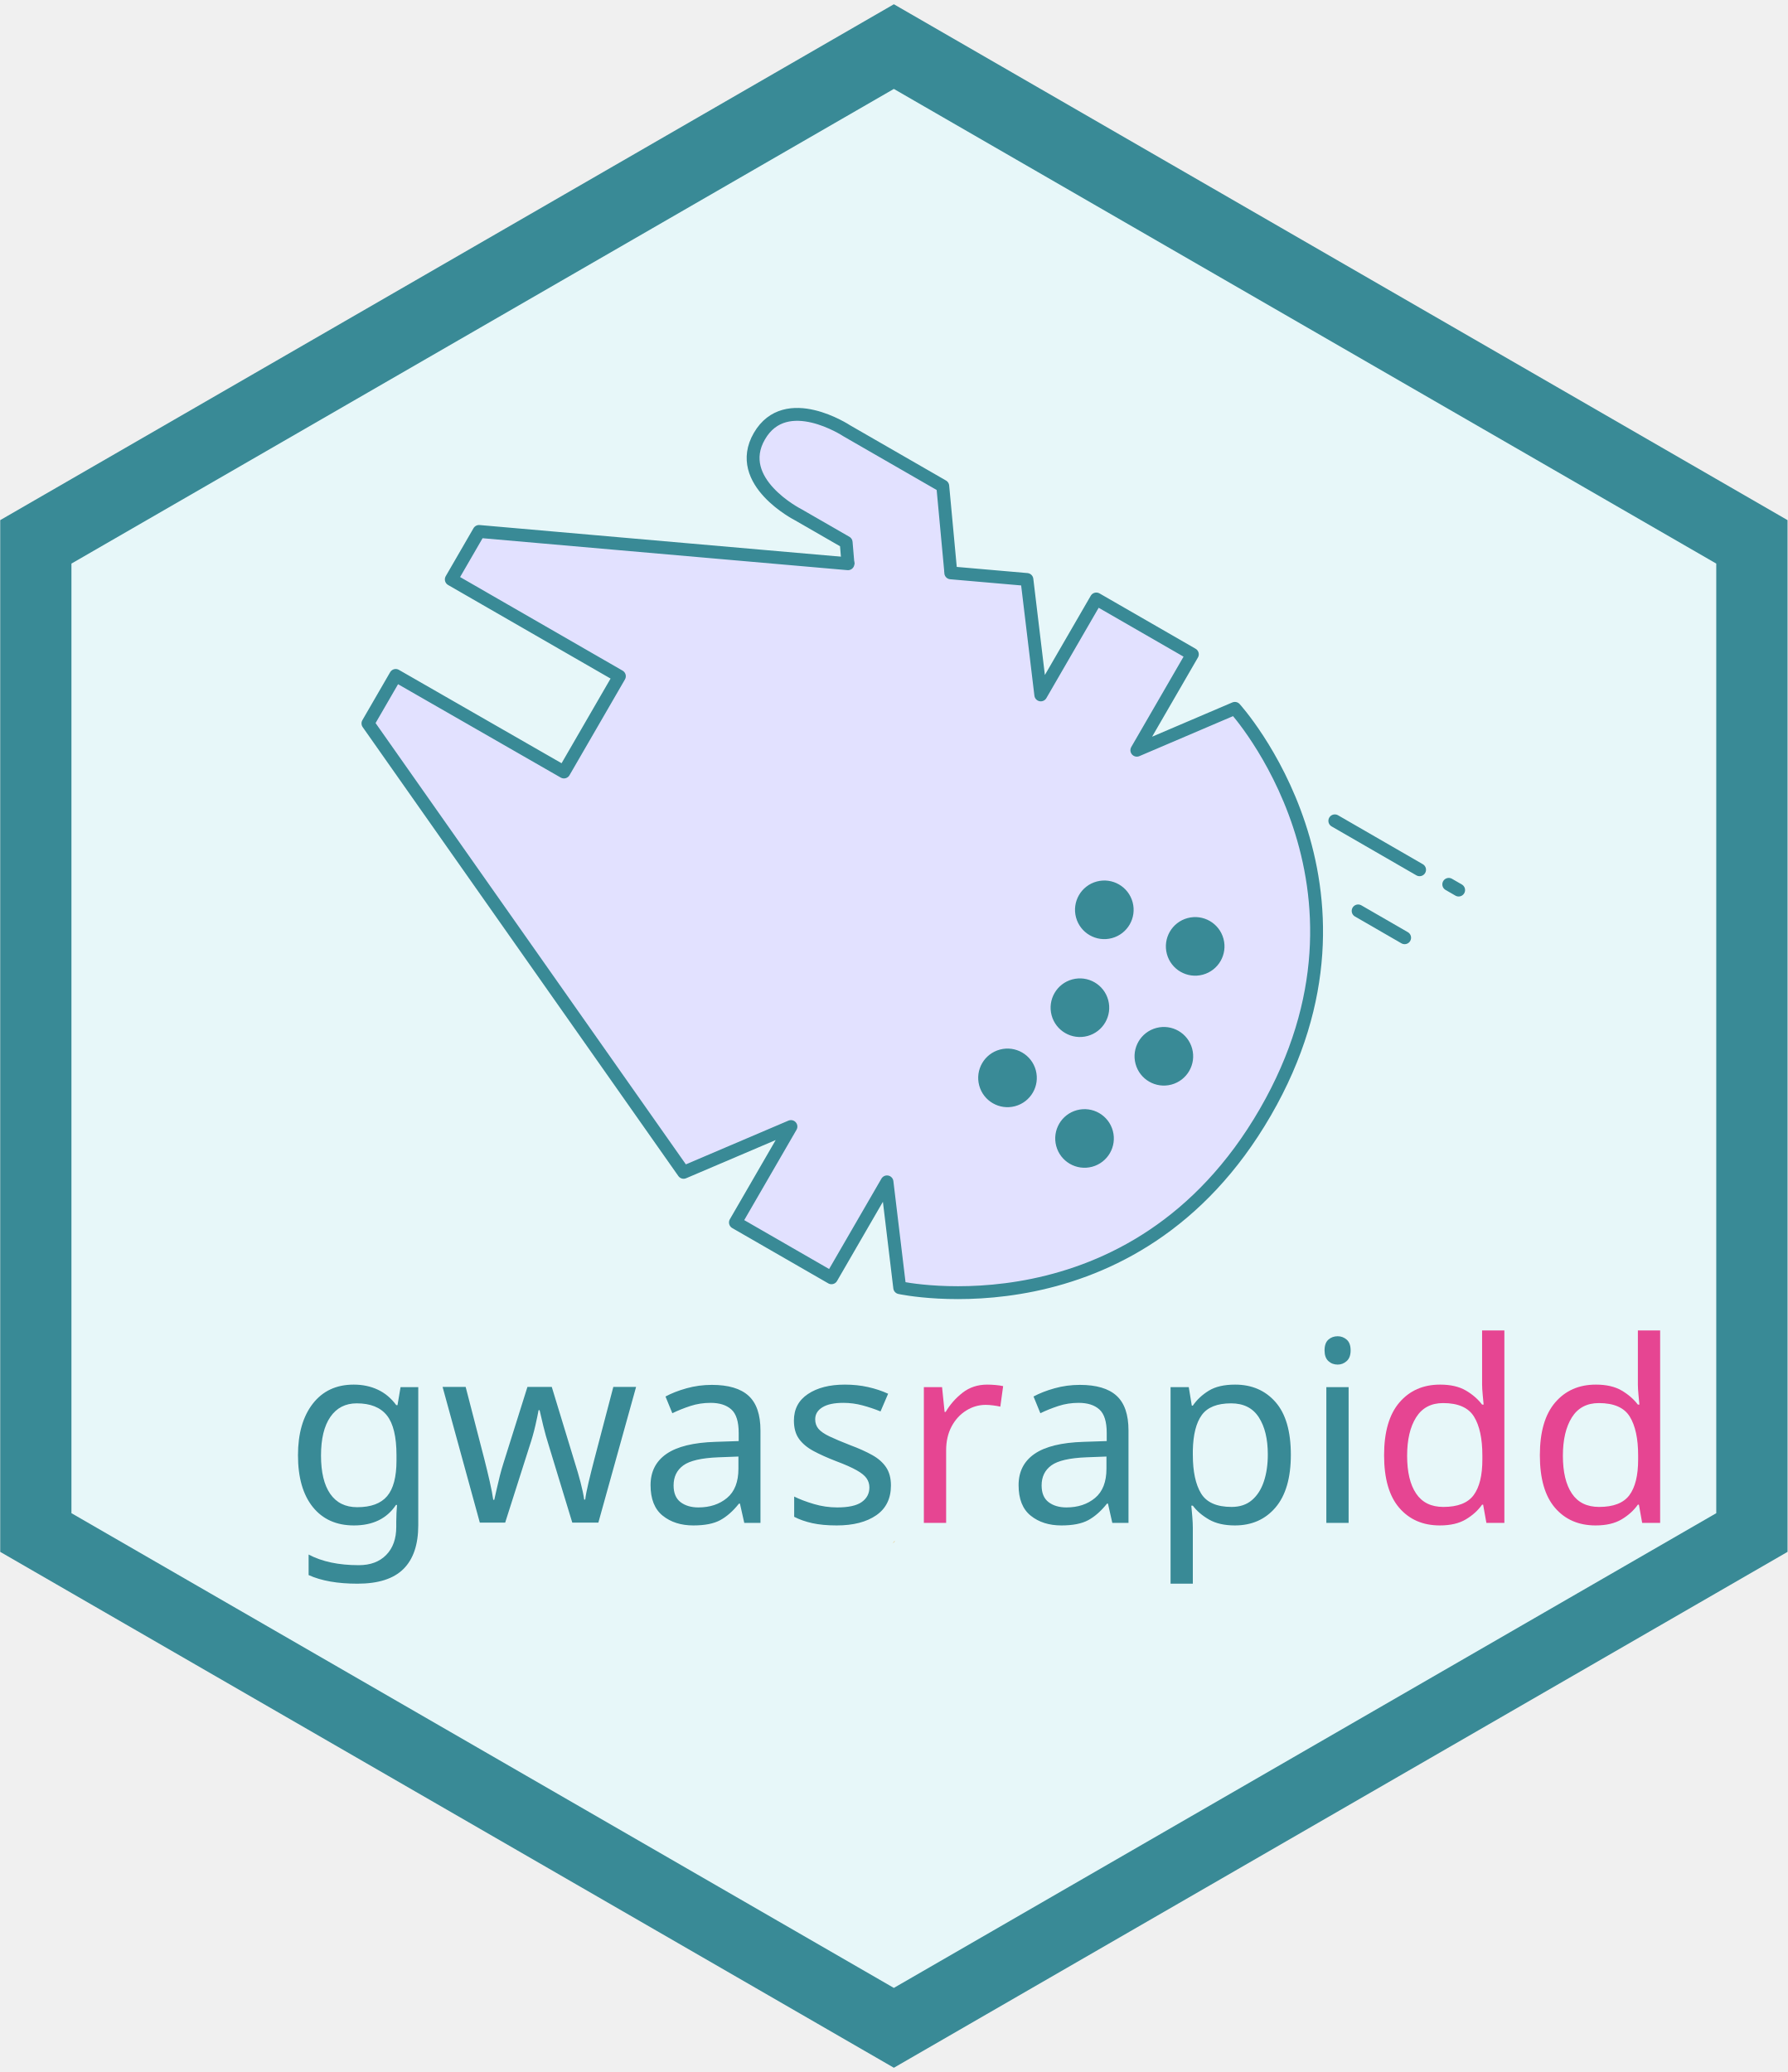
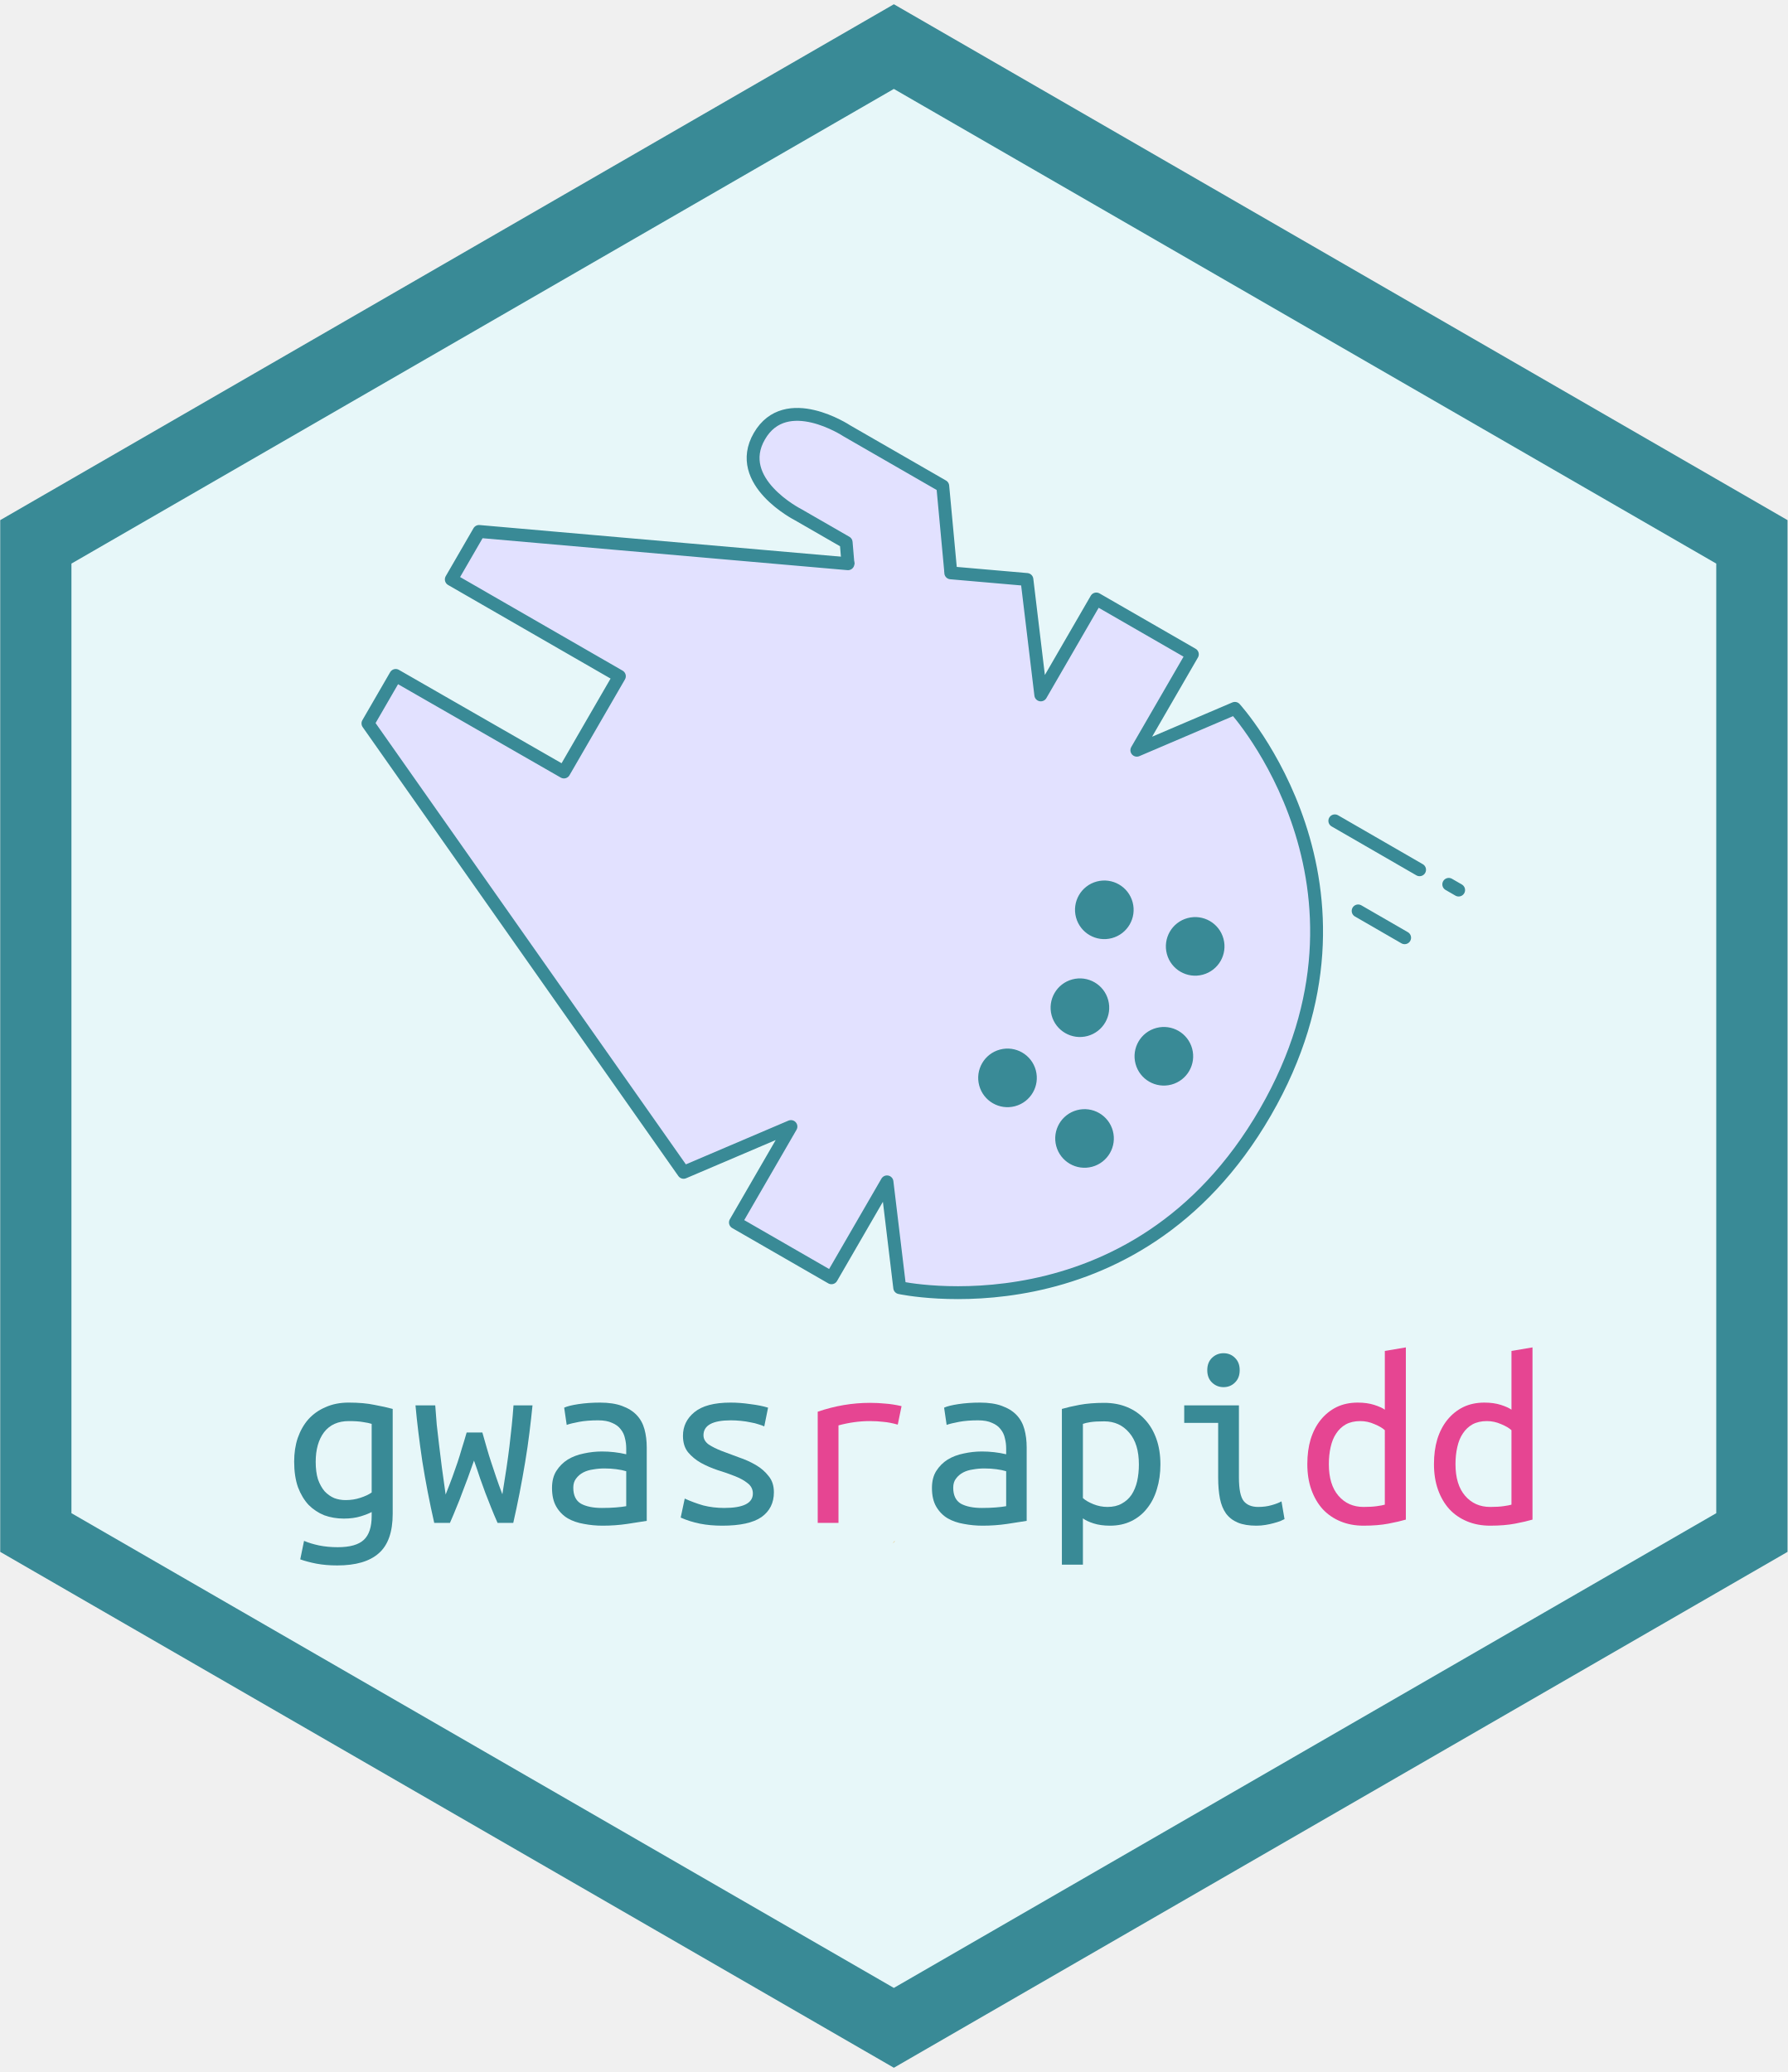
<svg xmlns="http://www.w3.org/2000/svg" viewBox="0 0 735 852" version="1.1" id="svg2071">
  <defs id="defs1778">
    <style id="style1754">.cls-1{fill:#ba6f38;}.cls-2{fill:none;}.cls-3{isolation:isolate;}.cls-4{clip-path:url(#clip-path);}.cls-5{fill:#54346f;}.cls-19,.cls-6{opacity:0.25;}.cls-6{fill:url(#linear-gradient);}.cls-7{opacity:0.9;}.cls-8{opacity:0.1;}.cls-19,.cls-8{mix-blend-mode:multiply;}.cls-11,.cls-12,.cls-25,.cls-26,.cls-27,.cls-28,.cls-29,.cls-9{fill:#fff;}.cls-10{fill:#e6b35a;}.cls-11{font-size:160px;letter-spacing:-0.03em;}.cls-11,.cls-12{font-family:MyriadPro-Regular, Myriad Pro;}.cls-12{font-size:25px;}.cls-13{letter-spacing:0.01em;}.cls-14{letter-spacing:-0.04em;}.cls-15{letter-spacing:-0.02em;}.cls-16{letter-spacing:-0.01em;}.cls-17{letter-spacing:0em;}.cls-18{opacity:0.94;}.cls-20{clip-path:url(#clip-path-2);}.cls-21{clip-path:url(#clip-path-3);}.cls-22{clip-path:url(#clip-path-4);}.cls-23{opacity:0.95;}.cls-24{clip-path:url(#clip-path-5);}.cls-25,.cls-30{opacity:0.5;}.cls-26{opacity:0.6;}.cls-27{opacity:0.8;}.cls-28{opacity:0.3;}.cls-29{opacity:0.4;}.cls-30{fill:#d7d7d7;}.cls-31{fill:#42285b;}</style>
    <clipPath id="clip-path">
      <polygon class="cls-1" points="369.51 7.4 728.21 214.47 728.21 636.62 369.51 845.03 2.79 636.62 2.79 214.47 369.51 7.4" id="polygon1756" />
    </clipPath>
    <linearGradient id="linear-gradient" x1="367.33" y1="-121.12" x2="368.63" y2="342.4" gradientUnits="userSpaceOnUse">
      <stop offset="0" stop-color="#fff" stop-opacity="0.83" id="stop1759" />
      <stop offset="0.56" stop-color="#fff" stop-opacity="0.37" id="stop1761" />
      <stop offset="1" stop-color="#fff" stop-opacity="0" id="stop1763" />
    </linearGradient>
    <clipPath id="clip-path-2">
      <path class="cls-2" d="M-6506.34,2588.09l-338.12,195.22-338.12-195.22V2197.66l338.12-195.21h0l338.12,195.21Z" id="path1766" />
    </clipPath>
    <clipPath id="clip-path-3">
      <polygon class="cls-2" points="-7000.53 2371.87 -6692.87 2371.87 -113.95 6553.14 -13579.45 6553.14 -7000.53 2371.87" id="polygon1769" />
    </clipPath>
    <clipPath id="clip-path-4">
      <path class="cls-2" d="M-6507.84,2586.59-6846,2781.81l-338.12-195.22V2196.16L-6846,2001h0l338.12,195.21Z" id="path1772" />
    </clipPath>
    <clipPath id="clip-path-5">
      <polygon class="cls-2" points="-7002.03 2370.37 -6694.37 2370.37 -115.45 6551.64 -13580.95 6551.64 -7002.03 2370.37" id="polygon1775" />
    </clipPath>
    <style id="style4722">.cls-1{fill:none;stroke:#000;stroke-linecap:round;stroke-linejoin:round;stroke-width:2px;}</style>
  </defs>
-   <g id="g3904" transform="translate(1033.125,-1494.75)">
-     <polygon style="isolation:isolate;fill:#e7f7f9;fill-opacity:1;stroke:#000000;stroke-width:2px;stroke-linecap:round;stroke-linejoin:round" id="polygon1782-2-4-9" points="369.51,7.4 728.21,214.47 728.21,636.62 369.51,845.03 2.79,636.62 2.79,214.47 " class="cls-1" transform="translate(-1033.125,1495.495)" />
-     <path style="isolation:isolate;fill:#e6b35a" id="path1798-0-8-6" d="m -666.125,2129.395 c 0.29,-0.29 0.61,-0.59 0.94,-0.89 h -0.26 c -0.19,0.3 -0.42,0.6 -0.68,0.89 z" class="cls-10" />
-     <path style="isolation:isolate;fill:#398a96;fill-opacity:1" id="path2066-9-9-0" d="m -327.515,1691.705 -277.8,-160.39 -60.31,-34.82 -60.31,34.82 -277.82,160.4 -29.28,16.91 v 424.25 l 29.28,16.91 281.28,162.39 56.85,32.83 56.85,-32.83 281.26,-162.38 29.3,-16.92 v -424.25 z m 0,425.26 -338.12,195.21 -338.12,-195.21 v -390.47 l 338.12,-195.18 v 0 l 338.12,195.18 z" class="cls-31" />
-     <g transform="translate(-7.229069,-8)" id="g3863">
-       <text xml:space="preserve" style="font-style:normal;font-variant:normal;font-weight:normal;font-stretch:normal;font-size:104.136px;line-height:125%;font-family:'Ubuntu Mono';-inkscape-font-specification:'Ubuntu Mono, Normal';font-variant-ligatures:normal;font-variant-caps:normal;font-variant-numeric:normal;font-feature-settings:normal;text-align:start;letter-spacing:0px;word-spacing:0px;writing-mode:lr-tb;text-anchor:start;fill:#398a96;fill-opacity:1;stroke:none;stroke-width:1px;stroke-linecap:butt;stroke-linejoin:miter;stroke-opacity:1" x="-909.121" y="2128.959" id="text903-6-6-6">
-         <tspan id="tspan901-5-06-2" x="-909.121" y="2128.959" style="font-size:104.136px;fill:#398a96;fill-opacity:1;stroke-width:1px">gwas<tspan style="fill:#e64592;fill-opacity:1" id="tspan5131-4-1-6">r</tspan>api<tspan style="fill:#e64592;fill-opacity:1" id="tspan5133-4-6-1">dd</tspan>
-         </tspan>
-       </text>
-       <g id="g3845">
-         <path id="path5532-8-9-1-8-3-2" d="m -634.531,1743.065 -3.765,-40.441 -39.49,-22.745 c 0,0 -25.009,-16.536 -35.886,2.2 -10.877,18.736 15.913,32.312 15.913,32.312 l 19.745,11.372 1.106,13.062 z" style="opacity:1;vector-effect:none;fill:#e2e1ff;fill-opacity:1;stroke:#398a96;stroke-width:5.291;stroke-linecap:round;stroke-linejoin:round;stroke-miterlimit:10;stroke-dasharray:none;stroke-dashoffset:0;stroke-opacity:1;paint-order:normal" />
-         <path id="path5530-0-1-9-2-5-8" d="m -677.264,1734.56 -95.365,-8.342 -56.31,-4.938 -11.412,19.719 69.101,39.806 -22.795,39.388 -69.164,-39.703 -11.413,19.721 129.778,184.596 44.131,-18.823 -22.824,39.443 39.485,22.743 22.828,-39.44 5.229,43.506 c 0,0 96.409,21.124 150.304,-72.106 53.895,-93.231 -12.509,-166.107 -12.509,-166.107 l -40.304,17.215 22.824,-39.443 -39.485,-22.743 -22.828,39.44 -5.704,-47.461 -31.311,-2.727" style="opacity:1;vector-effect:none;fill:#e2e1ff;fill-opacity:1;stroke:#398a96;stroke-width:5.291;stroke-linecap:round;stroke-linejoin:round;stroke-miterlimit:10;stroke-dasharray:none;stroke-dashoffset:0;stroke-opacity:1;paint-order:normal" />
-         <circle transform="rotate(-15)" r="11.049" cy="1721.35" cx="-1094.489" id="path4927-2-8-5-2-8-2-7" style="opacity:1;vector-effect:none;fill:#398a96;fill-opacity:1;stroke:#398a96;stroke-width:2;stroke-linecap:round;stroke-linejoin:round;stroke-miterlimit:10;stroke-dasharray:none;stroke-dashoffset:0;stroke-opacity:1;paint-order:normal" />
-         <circle transform="rotate(-15)" r="11.049" cy="1701.181" cx="-1058.266" id="path4927-4-7-1-5-6-4-9-3" style="opacity:1;vector-effect:none;fill:#398a96;fill-opacity:1;stroke:#398a96;stroke-width:2;stroke-linecap:round;stroke-linejoin:round;stroke-miterlimit:10;stroke-dasharray:none;stroke-dashoffset:0;stroke-opacity:1;paint-order:normal" />
-         <circle transform="rotate(-15)" r="11.049" cy="1753.607" cx="-1070.346" id="path4927-5-3-7-8-7-8-1-6" style="opacity:1;vector-effect:none;fill:#398a96;fill-opacity:1;stroke:#398a96;stroke-width:2;stroke-linecap:round;stroke-linejoin:round;stroke-miterlimit:10;stroke-dasharray:none;stroke-dashoffset:0;stroke-opacity:1;paint-order:normal" />
-         <circle transform="rotate(-15)" r="11.049" cy="1729.406" cx="-1030.1" id="path4927-6-7-4-1-8-4-2-1" style="opacity:1;vector-effect:none;fill:#398a96;fill-opacity:1;stroke:#398a96;stroke-width:2;stroke-linecap:round;stroke-linejoin:round;stroke-miterlimit:10;stroke-dasharray:none;stroke-dashoffset:0;stroke-opacity:1;paint-order:normal" />
-         <circle transform="rotate(-15)" r="11.049" cy="1689.093" cx="-1005.964" id="path4927-0-1-7-7-6-5-7-2" style="opacity:1;vector-effect:none;fill:#398a96;fill-opacity:1;stroke:#398a96;stroke-width:2;stroke-linecap:round;stroke-linejoin:round;stroke-miterlimit:10;stroke-dasharray:none;stroke-dashoffset:0;stroke-opacity:1;paint-order:normal" />
-         <circle transform="rotate(-15)" r="11.049" cy="1664.9" cx="-1038.155" id="path4927-47-21-5-6-2-4-0-9" style="opacity:1;vector-effect:none;fill:#398a96;fill-opacity:1;stroke:#398a96;stroke-width:2;stroke-linecap:round;stroke-linejoin:round;stroke-miterlimit:10;stroke-dasharray:none;stroke-dashoffset:0;stroke-opacity:1;paint-order:normal" />
-         <path id="path3742-8" d="m -477.105,1840.276 34.844,20.117" style="opacity:1;vector-effect:none;fill:#e64592;fill-opacity:1;stroke:#398a96;stroke-width:5.291;stroke-linecap:round;stroke-linejoin:round;stroke-miterlimit:10;stroke-dasharray:none;stroke-dashoffset:0;stroke-opacity:1;paint-order:normal" />
-         <path id="path3742-4-4-0" d="m -467.519,1877.312 19.113,11.035" style="opacity:1;vector-effect:none;fill:#e64592;fill-opacity:1;stroke:#398a96;stroke-width:5.291;stroke-linecap:round;stroke-linejoin:round;stroke-miterlimit:10;stroke-dasharray:none;stroke-dashoffset:0;stroke-opacity:1;paint-order:normal" />
-         <path id="path3742-7-5-3" d="m -430.261,1866.393 4.059,2.344" style="opacity:1;vector-effect:none;fill:#e64592;fill-opacity:1;stroke:#398a96;stroke-width:5.291;stroke-linecap:round;stroke-linejoin:round;stroke-miterlimit:10;stroke-dasharray:none;stroke-dashoffset:0;stroke-opacity:1;paint-order:normal" />
-       </g>
-     </g>
-   </g>
+   <polygon style="isolation:isolate;fill:#e7f7f9;fill-opacity:1;stroke:#000000;stroke-width:2px;stroke-linecap:round;stroke-linejoin:round" id="polygon1782-2-4-9" points="728.21,636.62 369.51,845.03 2.79,636.62 2.79,214.47 369.51,7.4 728.21,214.47 " class="cls-1" transform="translate(0,0.745)" />
+   <path style="isolation:isolate;fill:#e6b35a" id="path1798-0-8-6" d="m 367,634.645 c 0.29,-0.29 0.61,-0.59 0.94,-0.89 h -0.26 c -0.19,0.3 -0.42,0.6 -0.68,0.89 z" class="cls-10" />
+   <path style="isolation:isolate;fill:#398a96;fill-opacity:1" id="path2066-9-9-0" d="M 705.61,196.955 427.81,36.565 367.5,1.745 307.19,36.565 29.37,196.965 0.09,213.875 v 424.25 l 29.28,16.91 281.28,162.39 56.85,32.83 56.85,-32.83 281.26,-162.38 29.3,-16.92 v -424.25 z m 0,425.26 L 367.49,817.425 29.37,622.215 V 231.745 L 367.49,36.565 v 0 l 338.12,195.18 z" class="cls-31" />
+   <path d="m 152.806,621.731 q -1.458,0.833 -4.478,1.77 -3.02,0.937 -6.977,0.937 -4.27,0 -8.018,-1.354 -3.645,-1.458 -6.456,-4.269 -2.708,-2.916 -4.374,-7.29 -1.562,-4.478 -1.562,-10.518 0,-5.311 1.458,-9.685 1.562,-4.478 4.374,-7.706 2.916,-3.228 7.081,-4.998 4.165,-1.875 9.476,-1.875 6.248,0 10.622,0.937 4.478,0.833 7.498,1.666 v 43.112 q 0,11.247 -5.727,16.245 -5.623,4.999 -17.078,4.999 -4.686,0 -8.539,-0.729 -3.749,-0.729 -6.665,-1.77 l 1.562,-7.602 q 2.708,1.145 6.144,1.874 3.541,0.729 7.706,0.729 7.498,0 10.726,-3.02 3.228,-3.02 3.228,-9.789 z m 0,-36.239 q -1.25,-0.417 -3.436,-0.729 -2.187,-0.416 -5.936,-0.416 -6.665,0 -10.205,4.582 -3.436,4.582 -3.436,12.184 0,4.165 0.937,7.185 1.041,2.916 2.708,4.894 1.77,1.875 3.957,2.812 2.187,0.833 4.686,0.833 3.228,0 6.04,-0.937 2.916,-0.937 4.686,-2.187 z" style="font-style:normal;font-variant:normal;font-weight:normal;font-stretch:normal;font-size:104.136px;line-height:125%;font-family:'Ubuntu Mono Ligaturized';-inkscape-font-specification:'Ubuntu Mono Ligaturized';font-variant-ligatures:normal;font-variant-caps:normal;font-variant-numeric:normal;font-feature-settings:normal;text-align:start;letter-spacing:0px;word-spacing:0px;writing-mode:lr-tb;text-anchor:start;fill:#398a96;fill-opacity:1;stroke:none;stroke-width:1px;stroke-linecap:butt;stroke-linejoin:miter;stroke-opacity:1" id="path876" />
+   <path d="m 204.562,626.209 q -1.562,-3.541 -2.708,-6.456 -1.145,-2.916 -2.291,-5.832 -1.041,-2.916 -2.187,-6.04 -1.041,-3.228 -2.499,-7.29 -1.458,4.061 -2.603,7.29 -1.145,3.124 -2.291,6.04 -1.041,2.916 -2.291,5.832 -1.145,2.916 -2.708,6.456 h -6.456 q -2.916,-12.809 -4.894,-25.305 -1.874,-12.601 -2.812,-23.014 h 8.123 q 0.312,4.061 0.625,8.018 0.417,3.853 0.937,8.123 0.521,4.27 1.145,9.268 0.729,4.998 1.562,11.247 1.666,-4.165 2.812,-7.29 1.145,-3.124 2.083,-5.936 0.937,-2.812 1.77,-5.728 0.937,-2.916 1.979,-6.561 h 6.456 q 1.041,3.645 1.874,6.561 0.833,2.916 1.77,5.728 0.937,2.812 1.979,5.936 1.041,3.124 2.603,7.185 0.937,-5.728 1.666,-10.622 0.729,-4.894 1.25,-9.164 0.521,-4.374 0.937,-8.435 0.417,-4.061 0.729,-8.331 h 7.81 q -0.521,5.207 -1.25,11.143 -0.729,5.936 -1.77,12.184 -1.041,6.248 -2.291,12.705 -1.25,6.352 -2.603,12.288 z" style="font-style:normal;font-variant:normal;font-weight:normal;font-stretch:normal;font-size:104.136px;line-height:125%;font-family:'Ubuntu Mono Ligaturized';-inkscape-font-specification:'Ubuntu Mono Ligaturized';font-variant-ligatures:normal;font-variant-caps:normal;font-variant-numeric:normal;font-feature-settings:normal;text-align:start;letter-spacing:0px;word-spacing:0px;writing-mode:lr-tb;text-anchor:start;fill:#398a96;fill-opacity:1;stroke:none;stroke-width:1px;stroke-linecap:butt;stroke-linejoin:miter;stroke-opacity:1" id="path878" />
+   <path d="m 247.465,620.065 q 3.228,0 5.727,-0.208 2.603,-0.208 4.27,-0.521 v -14.371 q -1.666,-0.521 -4.061,-0.833 -2.291,-0.312 -4.894,-0.312 -2.395,0 -4.686,0.416 -2.291,0.312 -4.061,1.25 -1.77,0.937 -2.916,2.499 -1.145,1.458 -1.145,3.749 0,4.686 3.124,6.561 3.228,1.77 8.643,1.77 z m -0.833,-43.321 q 5.415,0 9.06,1.354 3.749,1.354 6.04,3.749 2.291,2.395 3.228,5.832 0.937,3.437 0.937,7.498 v 30.199 q -3.02,0.521 -8.018,1.25 -4.894,0.729 -10.101,0.729 -3.957,0 -7.706,-0.729 -3.749,-0.625 -6.665,-2.291 -2.916,-1.77 -4.686,-4.79 -1.77,-3.02 -1.77,-7.706 0,-4.165 1.77,-6.977 1.874,-2.916 4.686,-4.686 2.916,-1.77 6.561,-2.499 3.749,-0.833 7.498,-0.833 5.103,0 9.997,1.145 v -2.395 q 0,-2.187 -0.521,-4.165 -0.417,-2.083 -1.77,-3.749 -1.25,-1.666 -3.541,-2.603 -2.187,-1.041 -5.727,-1.041 -4.478,0 -7.81,0.625 -3.332,0.625 -5.103,1.25 l -1.041,-7.081 q 1.77,-0.833 5.832,-1.458 4.165,-0.625 8.852,-0.625 z" style="font-style:normal;font-variant:normal;font-weight:normal;font-stretch:normal;font-size:104.136px;line-height:125%;font-family:'Ubuntu Mono Ligaturized';-inkscape-font-specification:'Ubuntu Mono Ligaturized';font-variant-ligatures:normal;font-variant-caps:normal;font-variant-numeric:normal;font-feature-settings:normal;text-align:start;letter-spacing:0px;word-spacing:0px;writing-mode:lr-tb;text-anchor:start;fill:#398a96;fill-opacity:1;stroke:none;stroke-width:1px;stroke-linecap:butt;stroke-linejoin:miter;stroke-opacity:1" id="path880" />
+   <path d="m 309.53,614.13 q 0,-2.603 -2.187,-4.27 -2.083,-1.666 -5.311,-2.916 -3.124,-1.25 -6.873,-2.395 -3.749,-1.25 -6.977,-3.02 -3.124,-1.77 -5.311,-4.374 -2.083,-2.603 -2.083,-6.769 0,-5.832 4.686,-9.685 4.79,-3.957 14.891,-3.957 3.957,0 8.123,0.625 4.27,0.521 7.29,1.458 l -1.562,7.706 q -0.833,-0.416 -2.291,-0.833 -1.458,-0.521 -3.332,-0.833 -1.874,-0.416 -4.061,-0.625 -2.083,-0.208 -4.061,-0.208 -11.247,0 -11.247,6.144 0,2.187 2.083,3.749 2.187,1.458 5.415,2.708 3.228,1.25 6.977,2.603 3.749,1.25 6.977,3.124 3.228,1.874 5.311,4.582 2.187,2.603 2.187,6.665 0,6.561 -5.103,10.205 -5.103,3.541 -16.141,3.541 -4.999,0 -9.164,-0.833 -4.165,-0.833 -7.914,-2.499 l 1.666,-7.81 q 3.645,1.666 7.602,2.812 4.061,1.041 8.643,1.041 11.767,0 11.767,-5.936 z" style="font-style:normal;font-variant:normal;font-weight:normal;font-stretch:normal;font-size:104.136px;line-height:125%;font-family:'Ubuntu Mono Ligaturized';-inkscape-font-specification:'Ubuntu Mono Ligaturized';font-variant-ligatures:normal;font-variant-caps:normal;font-variant-numeric:normal;font-feature-settings:normal;text-align:start;letter-spacing:0px;word-spacing:0px;writing-mode:lr-tb;text-anchor:start;fill:#398a96;fill-opacity:1;stroke:none;stroke-width:1px;stroke-linecap:butt;stroke-linejoin:miter;stroke-opacity:1" id="path882" />
+   <path d="m 336.189,626.209 v -45.716 q 10.622,-3.645 21.452,-3.645 3.332,0 6.352,0.312 3.02,0.208 6.665,1.041 l -1.562,7.602 q -3.332,-0.937 -5.936,-1.145 -2.499,-0.312 -5.519,-0.312 -6.352,0 -12.913,1.77 v 40.092 z" style="font-style:normal;font-variant:normal;font-weight:normal;font-stretch:normal;font-size:104.136px;line-height:125%;font-family:'Ubuntu Mono Ligaturized';-inkscape-font-specification:'Ubuntu Mono Ligaturized';font-variant-ligatures:normal;font-variant-caps:normal;font-variant-numeric:normal;font-feature-settings:normal;text-align:start;letter-spacing:0px;word-spacing:0px;writing-mode:lr-tb;text-anchor:start;fill:#e64592;fill-opacity:1;stroke:none;stroke-width:1px;stroke-linecap:butt;stroke-linejoin:miter;stroke-opacity:1" id="path884" />
+   <path d="m 403.669,620.065 q 3.228,0 5.727,-0.208 2.603,-0.208 4.27,-0.521 v -14.371 q -1.666,-0.521 -4.061,-0.833 -2.291,-0.312 -4.894,-0.312 -2.395,0 -4.686,0.416 -2.291,0.312 -4.061,1.25 -1.77,0.937 -2.916,2.499 -1.145,1.458 -1.145,3.749 0,4.686 3.124,6.561 3.228,1.77 8.643,1.77 z m -0.833,-43.321 q 5.415,0 9.06,1.354 3.749,1.354 6.04,3.749 2.291,2.395 3.228,5.832 0.937,3.437 0.937,7.498 v 30.199 q -3.02,0.521 -8.018,1.25 -4.894,0.729 -10.101,0.729 -3.957,0 -7.706,-0.729 -3.749,-0.625 -6.665,-2.291 -2.916,-1.77 -4.686,-4.79 -1.77,-3.02 -1.77,-7.706 0,-4.165 1.77,-6.977 1.874,-2.916 4.686,-4.686 2.916,-1.77 6.561,-2.499 3.749,-0.833 7.498,-0.833 5.103,0 9.997,1.145 v -2.395 q 0,-2.187 -0.521,-4.165 -0.417,-2.083 -1.77,-3.749 -1.25,-1.666 -3.541,-2.603 -2.187,-1.041 -5.727,-1.041 -4.478,0 -7.81,0.625 -3.332,0.625 -5.103,1.25 l -1.041,-7.081 q 1.77,-0.833 5.832,-1.458 4.165,-0.625 8.852,-0.625 z" style="font-style:normal;font-variant:normal;font-weight:normal;font-stretch:normal;font-size:104.136px;line-height:125%;font-family:'Ubuntu Mono Ligaturized';-inkscape-font-specification:'Ubuntu Mono Ligaturized';font-variant-ligatures:normal;font-variant-caps:normal;font-variant-numeric:normal;font-feature-settings:normal;text-align:start;letter-spacing:0px;word-spacing:0px;writing-mode:lr-tb;text-anchor:start;fill:#398a96;fill-opacity:1;stroke:none;stroke-width:1px;stroke-linecap:butt;stroke-linejoin:miter;stroke-opacity:1" id="path886" />
+   <path d="m 468.233,602.154 q 0,-8.435 -3.957,-13.017 -3.957,-4.686 -10.309,-4.686 -3.541,0 -5.623,0.312 -1.979,0.312 -3.124,0.729 v 30.512 q 1.458,1.354 4.27,2.499 2.812,1.145 5.832,1.145 3.436,0 5.832,-1.354 2.499,-1.354 4.061,-3.645 1.562,-2.395 2.291,-5.519 0.729,-3.228 0.729,-6.977 z m 8.852,0 q 0,5.519 -1.458,10.205 -1.354,4.582 -4.061,7.914 -2.603,3.332 -6.456,5.207 -3.853,1.874 -8.747,1.874 -3.853,0 -6.769,-0.937 -2.916,-0.937 -4.374,-2.083 v 19.057 h -8.643 V 579.348 q 2.812,-0.833 7.185,-1.666 4.478,-0.833 10.205,-0.833 5.207,0 9.476,1.77 4.27,1.77 7.29,5.103 3.02,3.228 4.686,7.914 1.666,4.686 1.666,10.518 z" style="font-style:normal;font-variant:normal;font-weight:normal;font-stretch:normal;font-size:104.136px;line-height:125%;font-family:'Ubuntu Mono Ligaturized';-inkscape-font-specification:'Ubuntu Mono Ligaturized';font-variant-ligatures:normal;font-variant-caps:normal;font-variant-numeric:normal;font-feature-settings:normal;text-align:start;letter-spacing:0px;word-spacing:0px;writing-mode:lr-tb;text-anchor:start;fill:#398a96;fill-opacity:1;stroke:none;stroke-width:1px;stroke-linecap:butt;stroke-linejoin:miter;stroke-opacity:1" id="path888" />
+   <path d="m 503.014,570.392 q -2.708,0 -4.686,-1.874 -1.979,-1.875 -1.979,-5.103 0,-3.228 1.979,-5.103 1.979,-1.875 4.686,-1.875 2.812,0 4.686,1.875 1.979,1.874 1.979,5.103 0,3.228 -1.979,5.103 -1.874,1.874 -4.686,1.874 z m -2.187,14.683 h -13.954 v -7.185 h 22.493 v 29.679 q 0,7.185 1.979,9.685 1.979,2.395 5.936,2.395 3.02,0 5.519,-0.729 2.603,-0.729 4.061,-1.562 l 1.25,7.29 q -0.625,0.312 -1.77,0.833 -1.145,0.416 -2.708,0.833 -1.458,0.416 -3.332,0.729 -1.77,0.312 -3.749,0.312 -4.582,0 -7.602,-1.25 -3.02,-1.25 -4.894,-3.749 -1.77,-2.499 -2.499,-6.144 -0.729,-3.749 -0.729,-8.643 z" style="font-style:normal;font-variant:normal;font-weight:normal;font-stretch:normal;font-size:104.136px;line-height:125%;font-family:'Ubuntu Mono Ligaturized';-inkscape-font-specification:'Ubuntu Mono Ligaturized';font-variant-ligatures:normal;font-variant-caps:normal;font-variant-numeric:normal;font-feature-settings:normal;text-align:start;letter-spacing:0px;word-spacing:0px;writing-mode:lr-tb;text-anchor:start;fill:#398a96;fill-opacity:1;stroke:none;stroke-width:1px;stroke-linecap:butt;stroke-linejoin:miter;stroke-opacity:1" id="path890" />
+   <path d="m 569.349,588.096 q -1.458,-1.354 -4.27,-2.499 -2.812,-1.25 -5.832,-1.25 -3.436,0 -5.936,1.354 -2.395,1.354 -3.957,3.749 -1.562,2.291 -2.291,5.623 -0.729,3.228 -0.729,6.977 0,8.435 3.957,13.017 3.957,4.582 10.309,4.582 3.228,0 5.415,-0.312 2.291,-0.312 3.332,-0.625 z m 0,-32.595 8.643,-1.458 v 70.812 q -2.812,0.833 -7.185,1.666 -4.374,0.833 -10.205,0.833 -5.207,0 -9.476,-1.77 -4.27,-1.77 -7.29,-4.998 -3.02,-3.332 -4.686,-8.018 -1.666,-4.686 -1.666,-10.518 0,-5.623 1.354,-10.205 1.458,-4.686 4.165,-8.018 2.708,-3.332 6.456,-5.207 3.853,-1.875 8.747,-1.875 3.853,0 6.769,0.937 2.916,0.937 4.374,1.978 z" style="font-style:normal;font-variant:normal;font-weight:normal;font-stretch:normal;font-size:104.136px;line-height:125%;font-family:'Ubuntu Mono Ligaturized';-inkscape-font-specification:'Ubuntu Mono Ligaturized';font-variant-ligatures:normal;font-variant-caps:normal;font-variant-numeric:normal;font-feature-settings:normal;text-align:start;letter-spacing:0px;word-spacing:0px;writing-mode:lr-tb;text-anchor:start;fill:#e64592;fill-opacity:1;stroke:none;stroke-width:1px;stroke-linecap:butt;stroke-linejoin:miter;stroke-opacity:1" id="path892" />
+   <path d="m 621.416,588.096 q -1.458,-1.354 -4.27,-2.499 -2.812,-1.25 -5.832,-1.25 -3.436,0 -5.936,1.354 -2.395,1.354 -3.957,3.749 -1.562,2.291 -2.291,5.623 -0.729,3.228 -0.729,6.977 0,8.435 3.957,13.017 3.957,4.582 10.309,4.582 3.228,0 5.415,-0.312 2.291,-0.312 3.332,-0.625 z m 0,-32.595 8.643,-1.458 v 70.812 q -2.812,0.833 -7.185,1.666 -4.374,0.833 -10.205,0.833 -5.207,0 -9.476,-1.77 -4.27,-1.77 -7.29,-4.998 -3.02,-3.332 -4.686,-8.018 -1.666,-4.686 -1.666,-10.518 0,-5.623 1.354,-10.205 1.458,-4.686 4.165,-8.018 2.708,-3.332 6.456,-5.207 3.853,-1.875 8.747,-1.875 3.853,0 6.769,0.937 2.916,0.937 4.374,1.978 z" style="font-style:normal;font-variant:normal;font-weight:normal;font-stretch:normal;font-size:104.136px;line-height:125%;font-family:'Ubuntu Mono Ligaturized';-inkscape-font-specification:'Ubuntu Mono Ligaturized';font-variant-ligatures:normal;font-variant-caps:normal;font-variant-numeric:normal;font-feature-settings:normal;text-align:start;letter-spacing:0px;word-spacing:0px;writing-mode:lr-tb;text-anchor:start;fill:#e64592;fill-opacity:1;stroke:none;stroke-width:1px;stroke-linecap:butt;stroke-linejoin:miter;stroke-opacity:1" id="path894" />
+   <path id="path5532-8-9-1-8-3-2" d="m 391.365,240.315 -3.765,-40.441 -39.49,-22.745 c 0,0 -25.009,-16.536 -35.886,2.2 -10.877,18.736 15.913,32.312 15.913,32.312 l 19.745,11.372 1.106,13.062 z" style="vector-effect:none;fill:#e2e1ff;fill-opacity:1;stroke:#398a96;stroke-width:5.291;stroke-linecap:round;stroke-linejoin:round;stroke-miterlimit:10;stroke-dasharray:none;stroke-dashoffset:0;stroke-opacity:1;paint-order:normal" />
+   <path id="path5530-0-1-9-2-5-8" d="m 348.632,231.81 -95.365,-8.342 -56.31,-4.938 -11.412,19.719 69.101,39.806 -22.795,39.388 -69.164,-39.703 -11.413,19.721 129.778,184.596 44.131,-18.823 -22.824,39.443 39.485,22.743 22.828,-39.44 5.229,43.506 c 0,0 96.409,21.124 150.304,-72.106 53.895,-93.231 -12.509,-166.107 -12.509,-166.107 l -40.304,17.215 22.824,-39.443 -39.485,-22.743 -22.828,39.44 -5.704,-47.461 -31.311,-2.727" style="vector-effect:none;fill:#e2e1ff;fill-opacity:1;stroke:#398a96;stroke-width:5.291;stroke-linecap:round;stroke-linejoin:round;stroke-miterlimit:10;stroke-dasharray:none;stroke-dashoffset:0;stroke-opacity:1;paint-order:normal" />
+   <circle transform="rotate(-15)" r="11.049" cy="535.326" cx="285.391" id="path4927-2-8-5-2-8-2-7" style="vector-effect:none;fill:#398a96;fill-opacity:1;stroke:#398a96;stroke-width:2;stroke-linecap:round;stroke-linejoin:round;stroke-miterlimit:10;stroke-dasharray:none;stroke-dashoffset:0;stroke-opacity:1;paint-order:normal" />
+   <circle transform="rotate(-15)" r="11.049" cy="515.158" cx="321.613" id="path4927-4-7-1-5-6-4-9-3" style="vector-effect:none;fill:#398a96;fill-opacity:1;stroke:#398a96;stroke-width:2;stroke-linecap:round;stroke-linejoin:round;stroke-miterlimit:10;stroke-dasharray:none;stroke-dashoffset:0;stroke-opacity:1;paint-order:normal" />
+   <circle transform="rotate(-15)" r="11.049" cy="567.584" cx="309.534" id="path4927-5-3-7-8-7-8-1-6" style="vector-effect:none;fill:#398a96;fill-opacity:1;stroke:#398a96;stroke-width:2;stroke-linecap:round;stroke-linejoin:round;stroke-miterlimit:10;stroke-dasharray:none;stroke-dashoffset:0;stroke-opacity:1;paint-order:normal" />
+   <circle transform="rotate(-15)" r="11.049" cy="543.383" cx="349.78" id="path4927-6-7-4-1-8-4-2-1" style="vector-effect:none;fill:#398a96;fill-opacity:1;stroke:#398a96;stroke-width:2;stroke-linecap:round;stroke-linejoin:round;stroke-miterlimit:10;stroke-dasharray:none;stroke-dashoffset:0;stroke-opacity:1;paint-order:normal" />
+   <circle transform="rotate(-15)" r="11.049" cy="503.069" cx="373.915" id="path4927-0-1-7-7-6-5-7-2" style="vector-effect:none;fill:#398a96;fill-opacity:1;stroke:#398a96;stroke-width:2;stroke-linecap:round;stroke-linejoin:round;stroke-miterlimit:10;stroke-dasharray:none;stroke-dashoffset:0;stroke-opacity:1;paint-order:normal" />
+   <circle transform="rotate(-15)" r="11.049" cy="478.876" cx="341.725" id="path4927-47-21-5-6-2-4-0-9" style="vector-effect:none;fill:#398a96;fill-opacity:1;stroke:#398a96;stroke-width:2;stroke-linecap:round;stroke-linejoin:round;stroke-miterlimit:10;stroke-dasharray:none;stroke-dashoffset:0;stroke-opacity:1;paint-order:normal" />
+   <path id="path3742-8" d="m 548.791,337.526 34.844,20.117" style="vector-effect:none;fill:#e64592;fill-opacity:1;stroke:#398a96;stroke-width:5.291;stroke-linecap:round;stroke-linejoin:round;stroke-miterlimit:10;stroke-dasharray:none;stroke-dashoffset:0;stroke-opacity:1;paint-order:normal" />
+   <path id="path3742-4-4-0" d="m 558.377,374.562 19.113,11.035" style="vector-effect:none;fill:#e64592;fill-opacity:1;stroke:#398a96;stroke-width:5.291;stroke-linecap:round;stroke-linejoin:round;stroke-miterlimit:10;stroke-dasharray:none;stroke-dashoffset:0;stroke-opacity:1;paint-order:normal" />
+   <path id="path3742-7-5-3" d="m 595.635,363.643 4.059,2.344" style="vector-effect:none;fill:#e64592;fill-opacity:1;stroke:#398a96;stroke-width:5.291;stroke-linecap:round;stroke-linejoin:round;stroke-miterlimit:10;stroke-dasharray:none;stroke-dashoffset:0;stroke-opacity:1;paint-order:normal" />
</svg>
